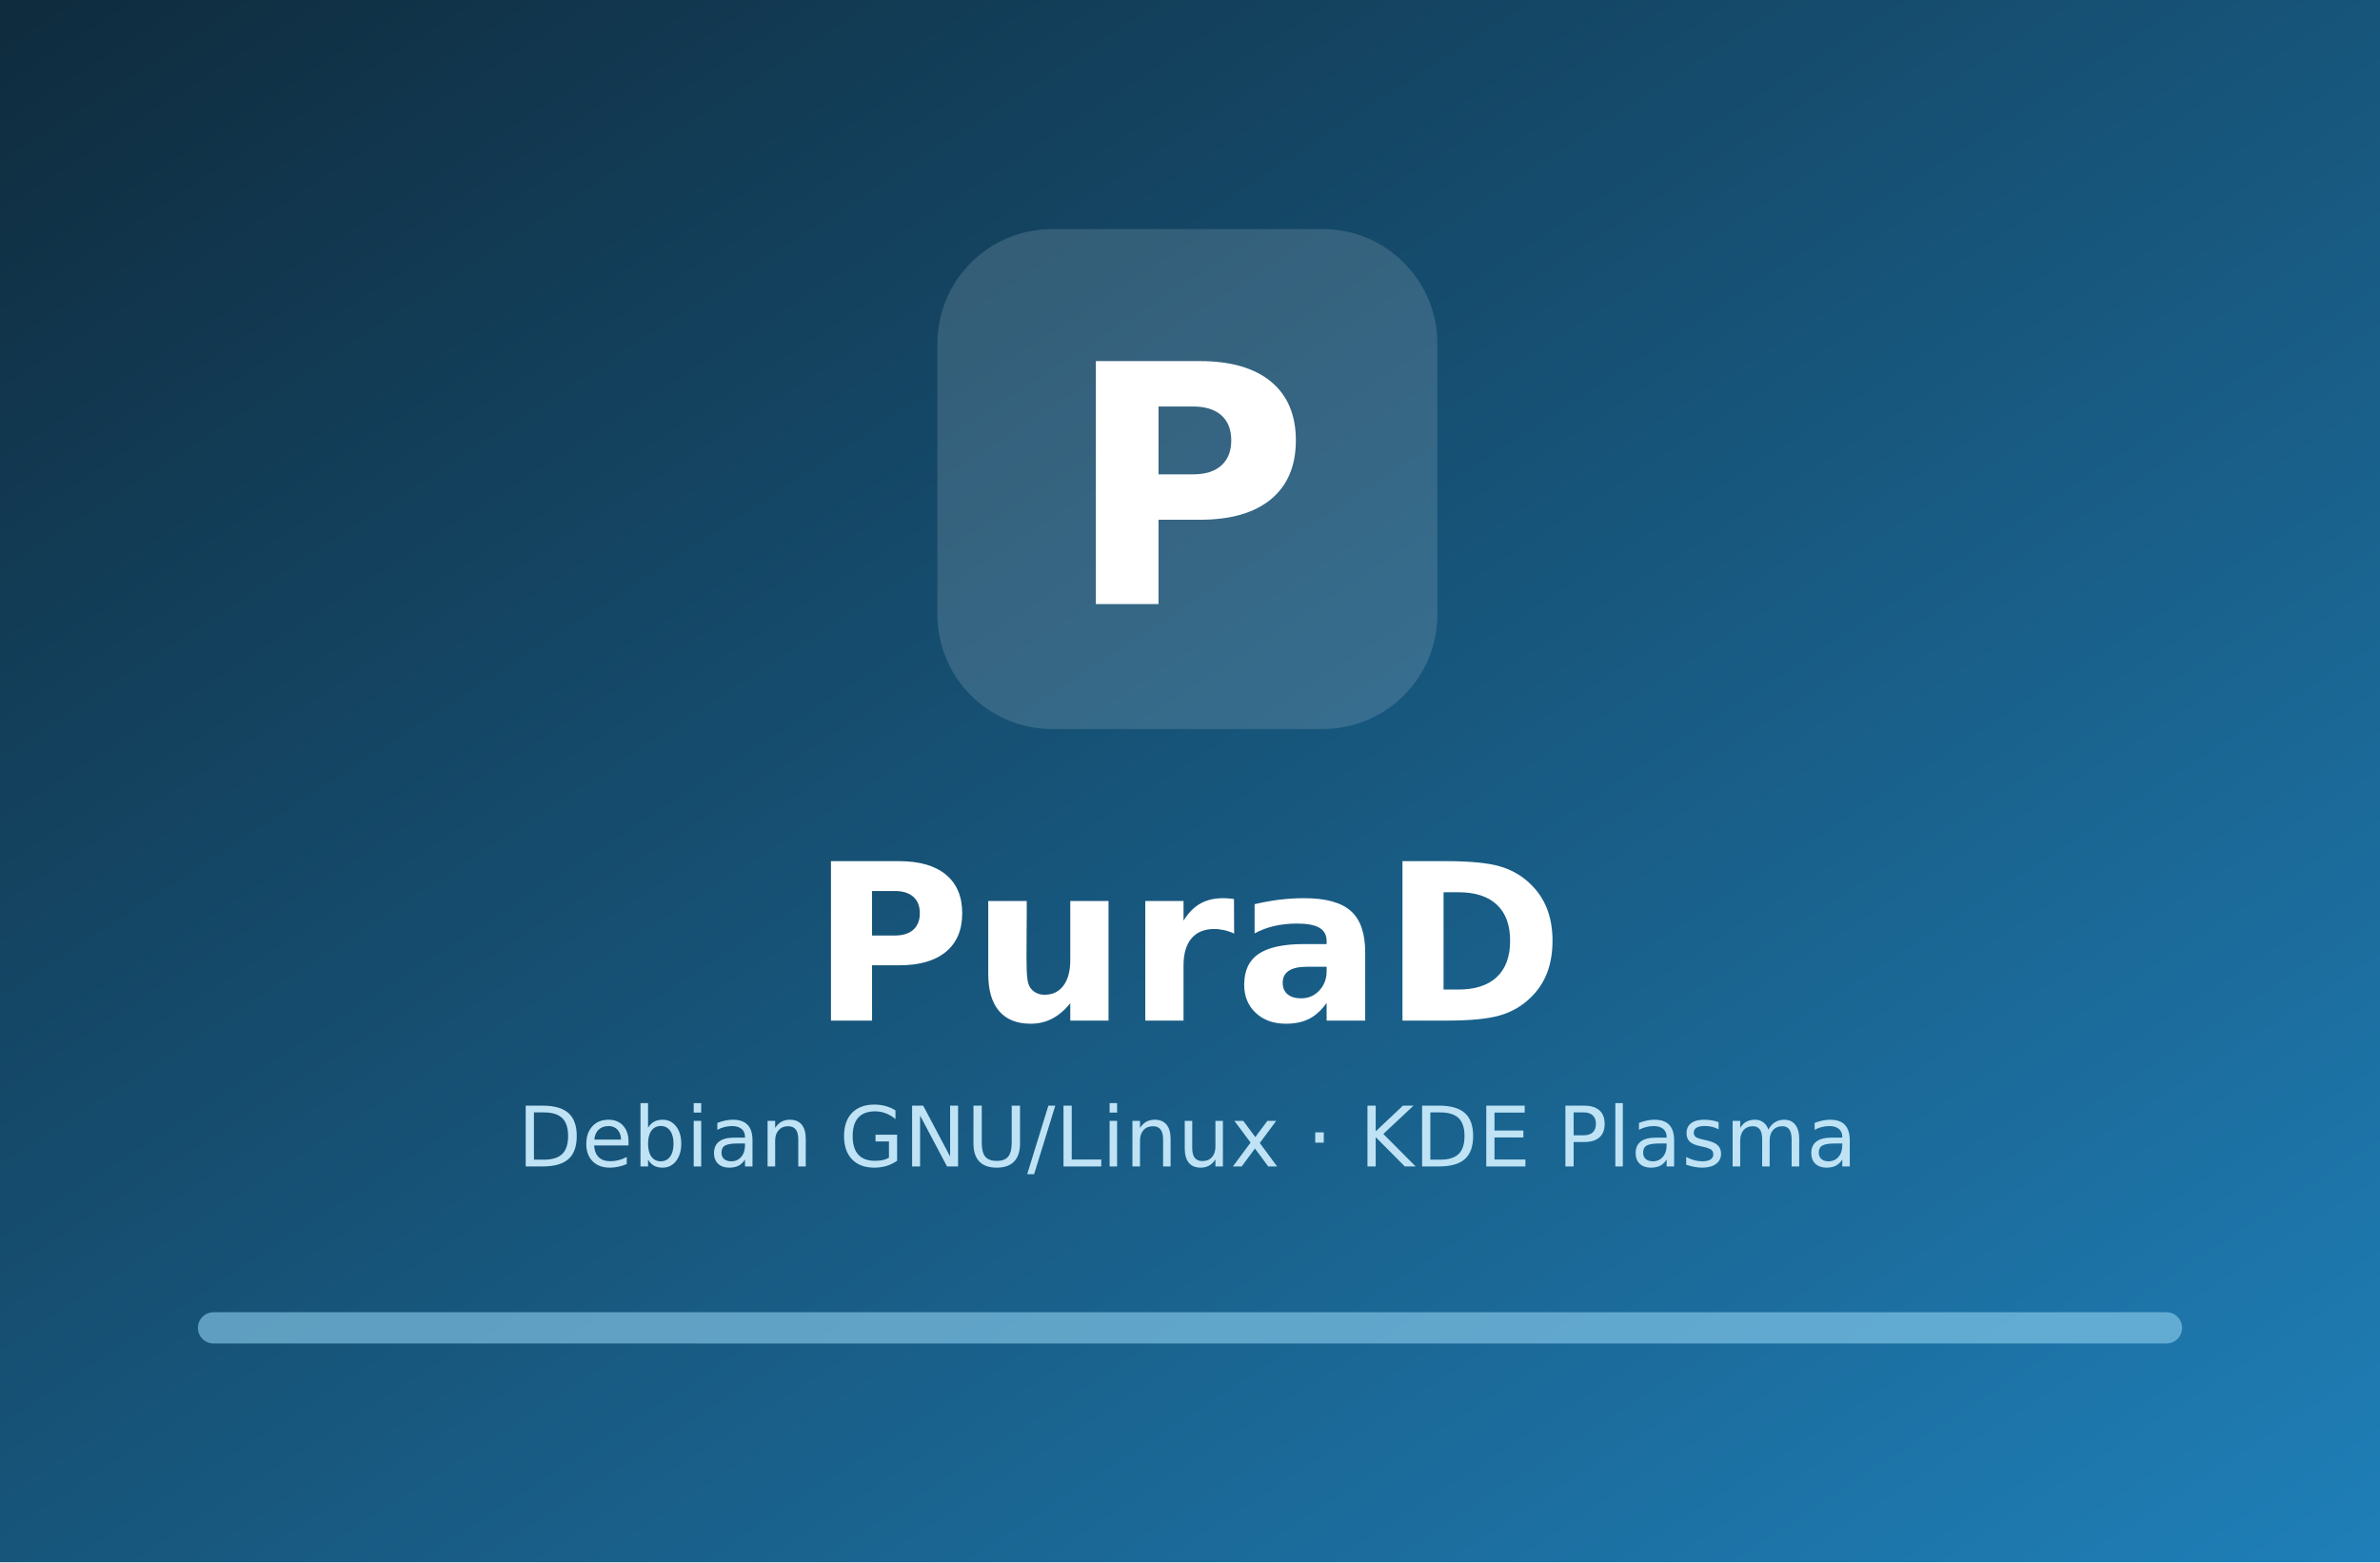
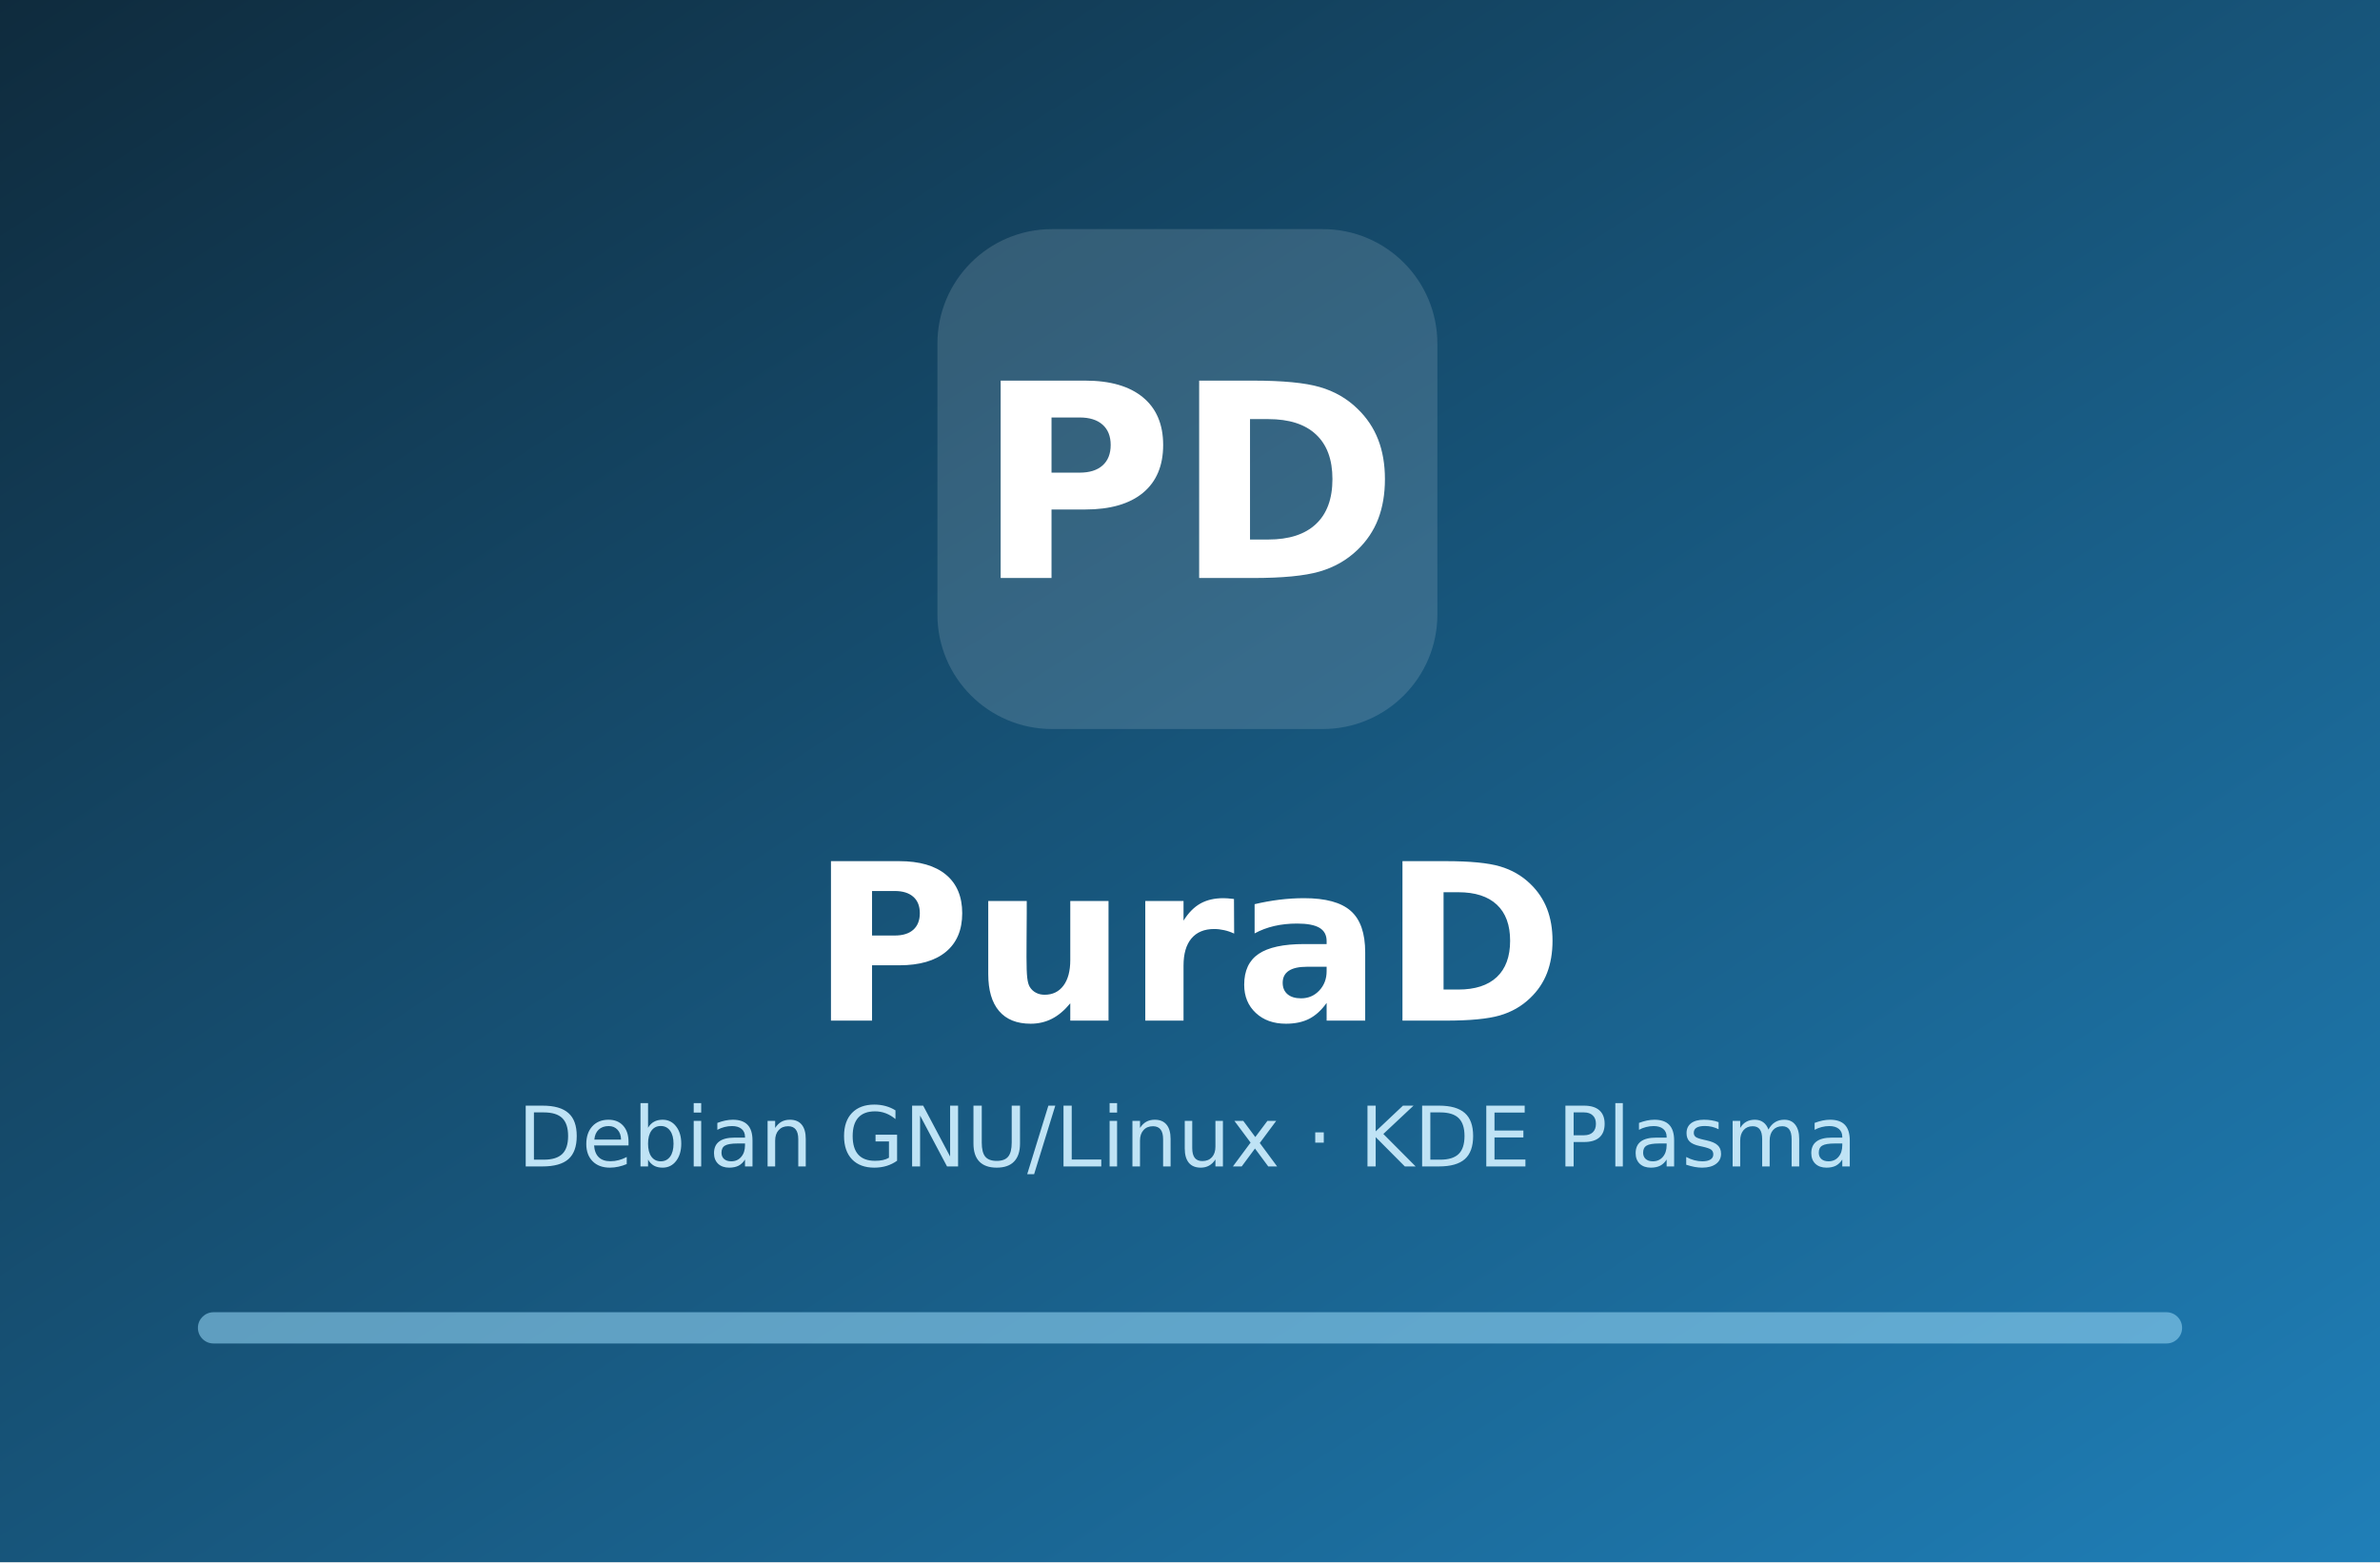
<svg xmlns="http://www.w3.org/2000/svg" width="457" height="300" viewBox="0 0 457 300">
  <defs>
    <linearGradient id="bg" x1="0" y1="0" x2="1" y2="1">
      <stop offset="0" stop-color="#0f2b3d" />
      <stop offset="1" stop-color="#1f7fb8" />
    </linearGradient>
  </defs>
  <rect width="457" height="300" fill="url(#bg)" />
  <rect x="180" y="44" width="96" height="96" rx="22" fill="#ffffff" opacity="0.14" />
-   <text x="228" y="116" text-anchor="middle" font-family="DejaVu Sans" font-weight="bold" font-size="64" fill="#ffffff">P</text>
+   <text x="228" y="111" text-anchor="middle" font-family="DejaVu Sans" font-weight="bold" font-size="52" fill="#ffffff">PD</text>
  <text x="228" y="196" text-anchor="middle" font-family="DejaVu Sans" font-weight="bold" font-size="42" fill="#ffffff">PuraD</text>
  <text x="228" y="224" text-anchor="middle" font-family="DejaVu Sans" font-size="16" fill="#bfe3f5">Debian GNU/Linux · KDE Plasma</text>
  <rect x="38" y="252" width="381" height="6" rx="3" fill="#8fd0f0" opacity="0.6" />
</svg>
